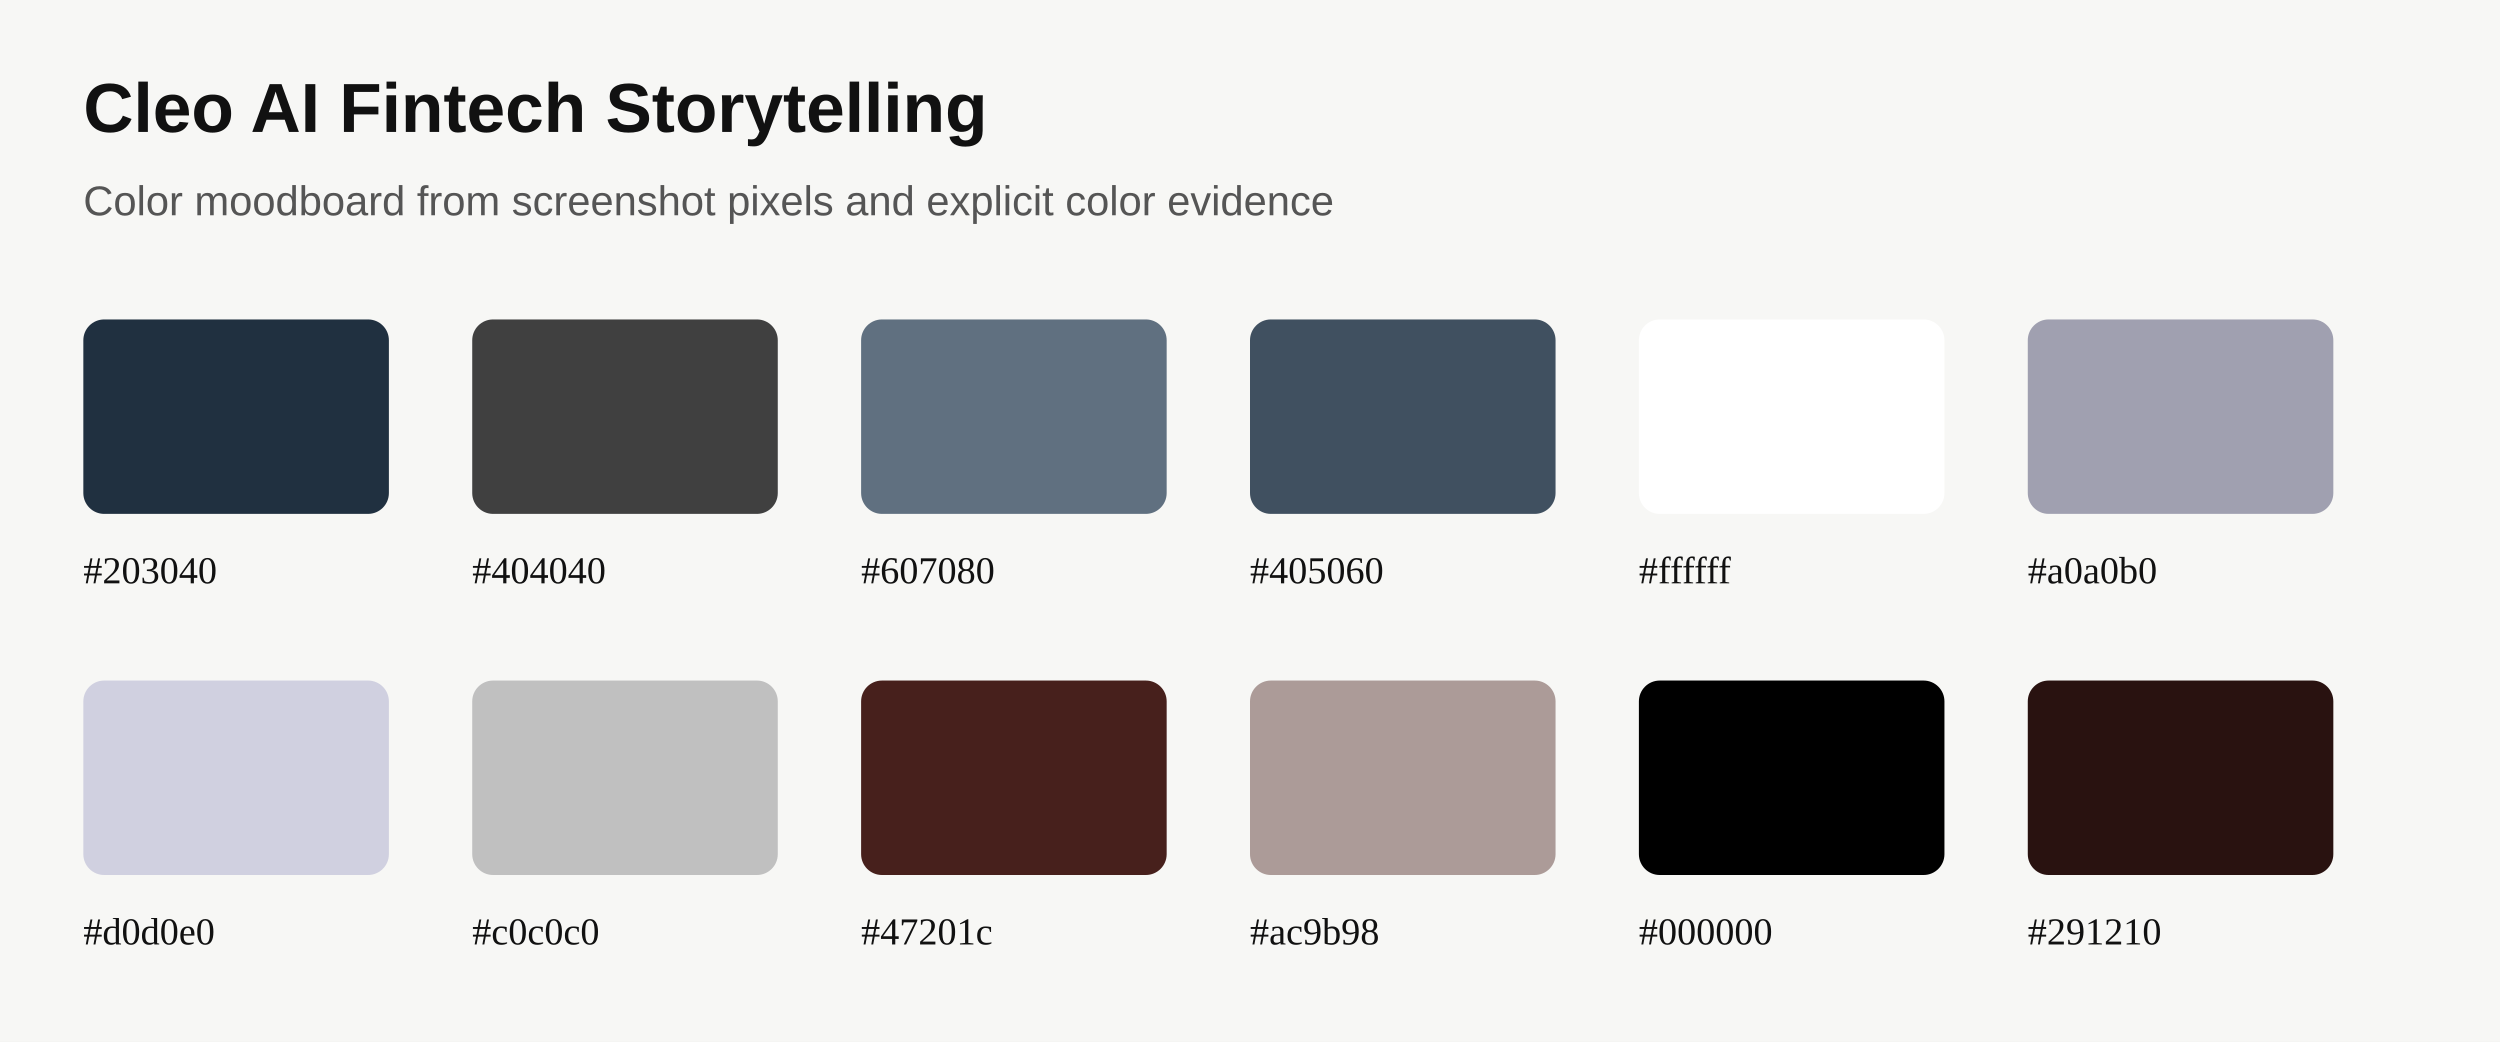
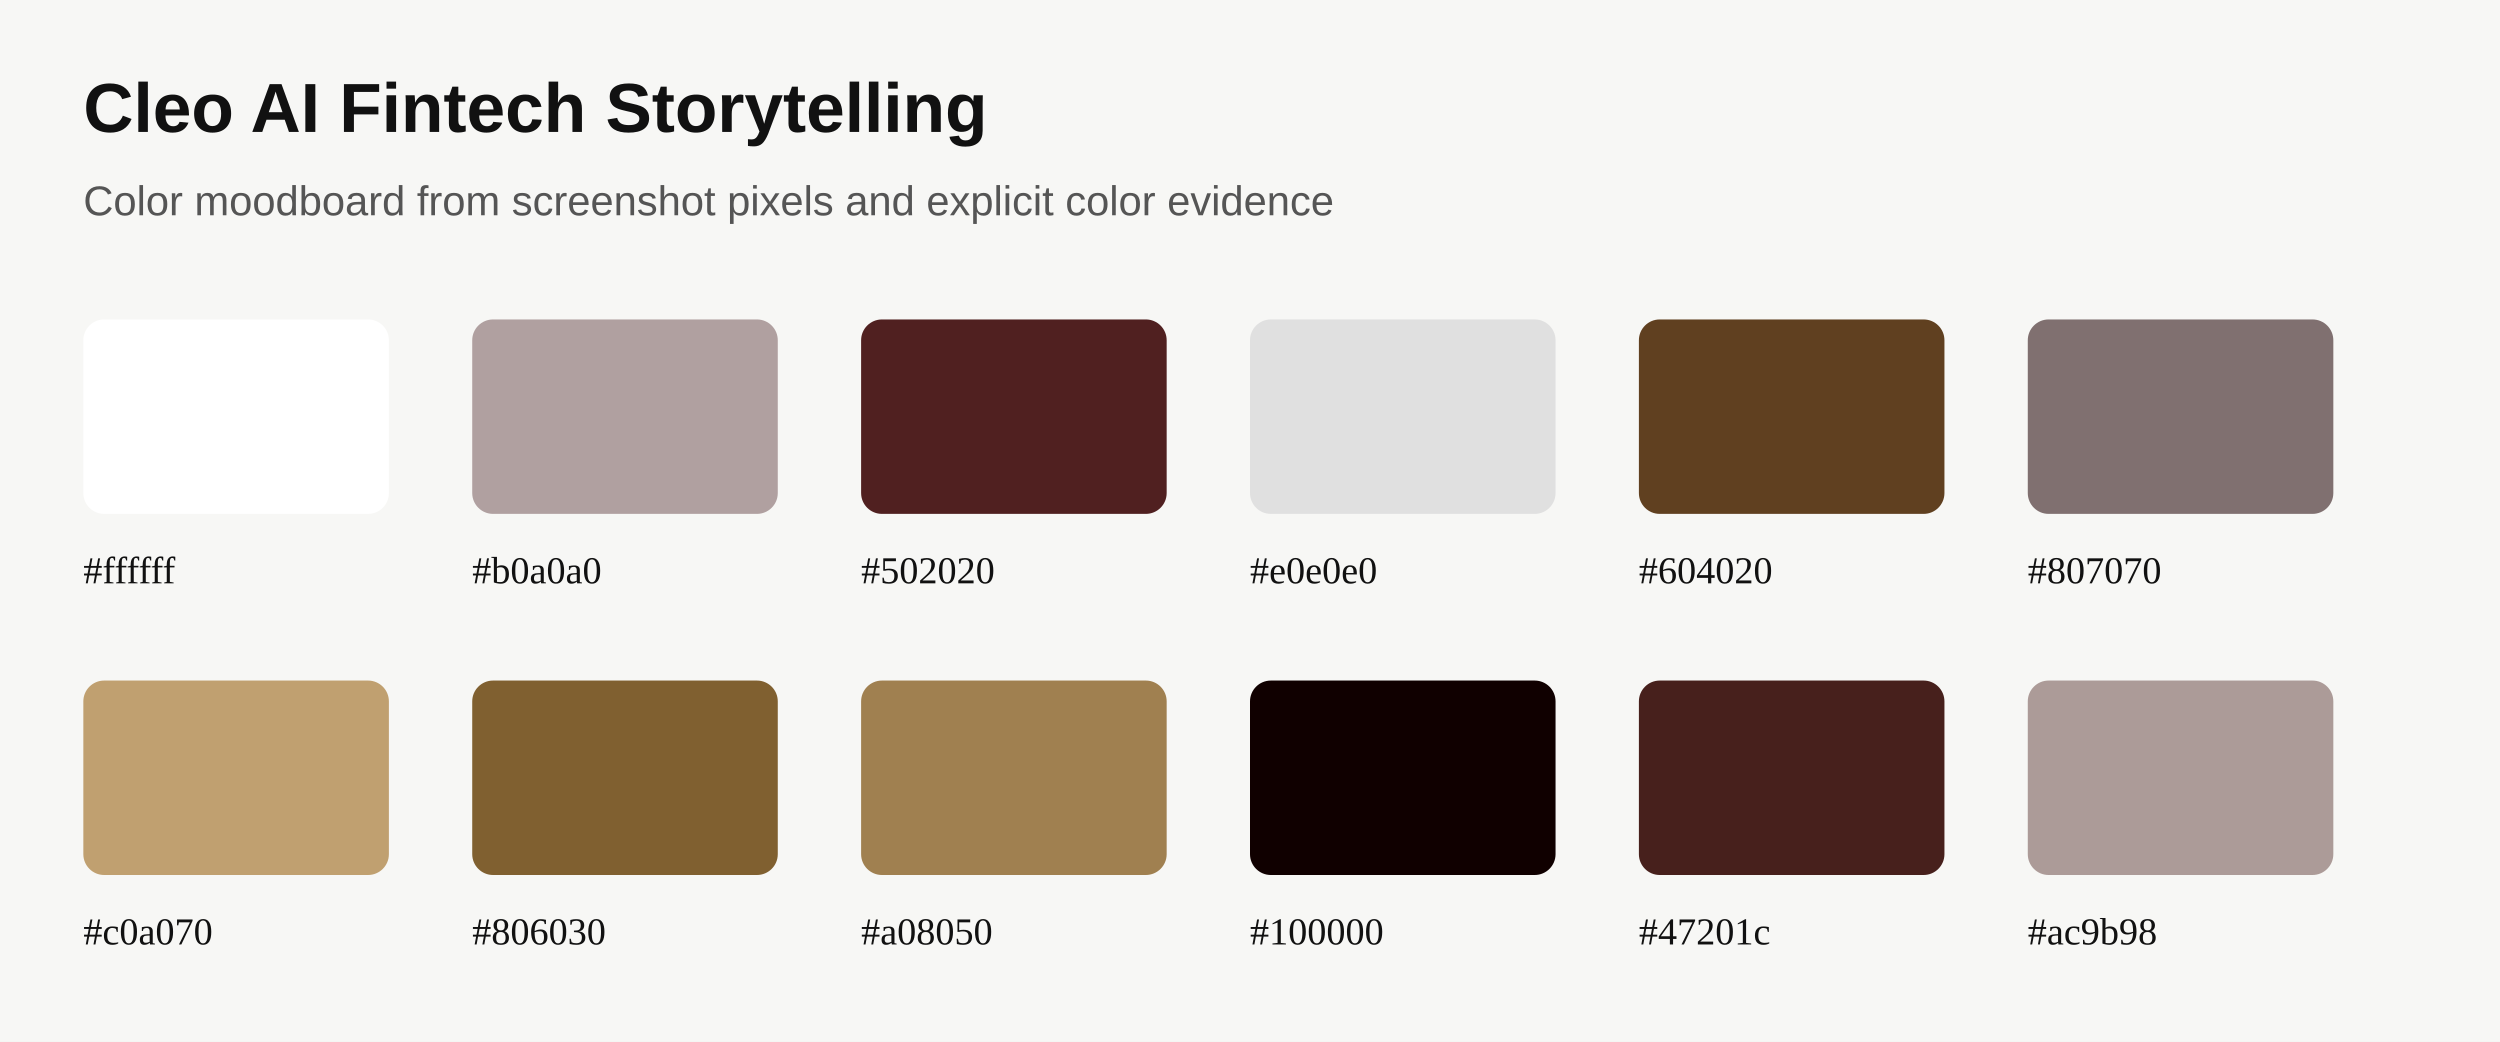
<svg xmlns="http://www.w3.org/2000/svg" width="720" height="300" viewBox="0 0 720 300">
  <rect width="720" height="300" fill="#f7f7f5" />
  <text x="24" y="38" font-family="Arial, sans-serif" font-size="20" font-weight="700" fill="#111">Cleo AI Fintech Storytelling</text>
  <text x="24" y="62" font-family="Arial, sans-serif" font-size="12" fill="#555">Color moodboard from screenshot pixels and explicit color evidence</text>
-   <rect x="24" y="92" width="88" height="56" rx="6" fill="#203040" />
-   <text x="24" y="168" font-size="11" fill="#111">#203040</text>
-   <rect x="136" y="92" width="88" height="56" rx="6" fill="#404040" />
-   <text x="136" y="168" font-size="11" fill="#111">#404040</text>
-   <rect x="248" y="92" width="88" height="56" rx="6" fill="#607080" />
-   <text x="248" y="168" font-size="11" fill="#111">#607080</text>
-   <rect x="360" y="92" width="88" height="56" rx="6" fill="#405060" />
-   <text x="360" y="168" font-size="11" fill="#111">#405060</text>
-   <rect x="472" y="92" width="88" height="56" rx="6" fill="#ffffff" />
-   <text x="472" y="168" font-size="11" fill="#111">#ffffff</text>
-   <rect x="584" y="92" width="88" height="56" rx="6" fill="#a0a0b0" />
-   <text x="584" y="168" font-size="11" fill="#111">#a0a0b0</text>
-   <rect x="24" y="196" width="88" height="56" rx="6" fill="#d0d0e0" />
-   <text x="24" y="272" font-size="11" fill="#111">#d0d0e0</text>
-   <rect x="136" y="196" width="88" height="56" rx="6" fill="#c0c0c0" />
-   <text x="136" y="272" font-size="11" fill="#111">#c0c0c0</text>
-   <rect x="248" y="196" width="88" height="56" rx="6" fill="#47201c" />
-   <text x="248" y="272" font-size="11" fill="#111">#47201c</text>
-   <rect x="360" y="196" width="88" height="56" rx="6" fill="#ac9b98" />
-   <text x="360" y="272" font-size="11" fill="#111">#ac9b98</text>
-   <rect x="472" y="196" width="88" height="56" rx="6" fill="#000000" />
-   <text x="472" y="272" font-size="11" fill="#111">#000000</text>
-   <rect x="584" y="196" width="88" height="56" rx="6" fill="#291210" />
-   <text x="584" y="272" font-size="11" fill="#111">#291210</text>
+   <rect x="24" y="92" width="88" height="56" rx="6" fill="#ffffff" />
+   <text x="24" y="168" font-size="11" fill="#111">#ffffff</text>
+   <rect x="136" y="92" width="88" height="56" rx="6" fill="#b0a0a0" />
+   <text x="136" y="168" font-size="11" fill="#111">#b0a0a0</text>
+   <rect x="248" y="92" width="88" height="56" rx="6" fill="#502020" />
+   <text x="248" y="168" font-size="11" fill="#111">#502020</text>
+   <rect x="360" y="92" width="88" height="56" rx="6" fill="#e0e0e0" />
+   <text x="360" y="168" font-size="11" fill="#111">#e0e0e0</text>
+   <rect x="472" y="92" width="88" height="56" rx="6" fill="#604020" />
+   <text x="472" y="168" font-size="11" fill="#111">#604020</text>
+   <rect x="584" y="92" width="88" height="56" rx="6" fill="#807070" />
+   <text x="584" y="168" font-size="11" fill="#111">#807070</text>
+   <rect x="24" y="196" width="88" height="56" rx="6" fill="#c0a070" />
+   <text x="24" y="272" font-size="11" fill="#111">#c0a070</text>
+   <rect x="136" y="196" width="88" height="56" rx="6" fill="#806030" />
+   <text x="136" y="272" font-size="11" fill="#111">#806030</text>
+   <rect x="248" y="196" width="88" height="56" rx="6" fill="#a08050" />
+   <text x="248" y="272" font-size="11" fill="#111">#a08050</text>
+   <rect x="360" y="196" width="88" height="56" rx="6" fill="#100000" />
+   <text x="360" y="272" font-size="11" fill="#111">#100000</text>
+   <rect x="472" y="196" width="88" height="56" rx="6" fill="#47201c" />
+   <text x="472" y="272" font-size="11" fill="#111">#47201c</text>
+   <rect x="584" y="196" width="88" height="56" rx="6" fill="#ac9b98" />
+   <text x="584" y="272" font-size="11" fill="#111">#ac9b98</text>
</svg>
